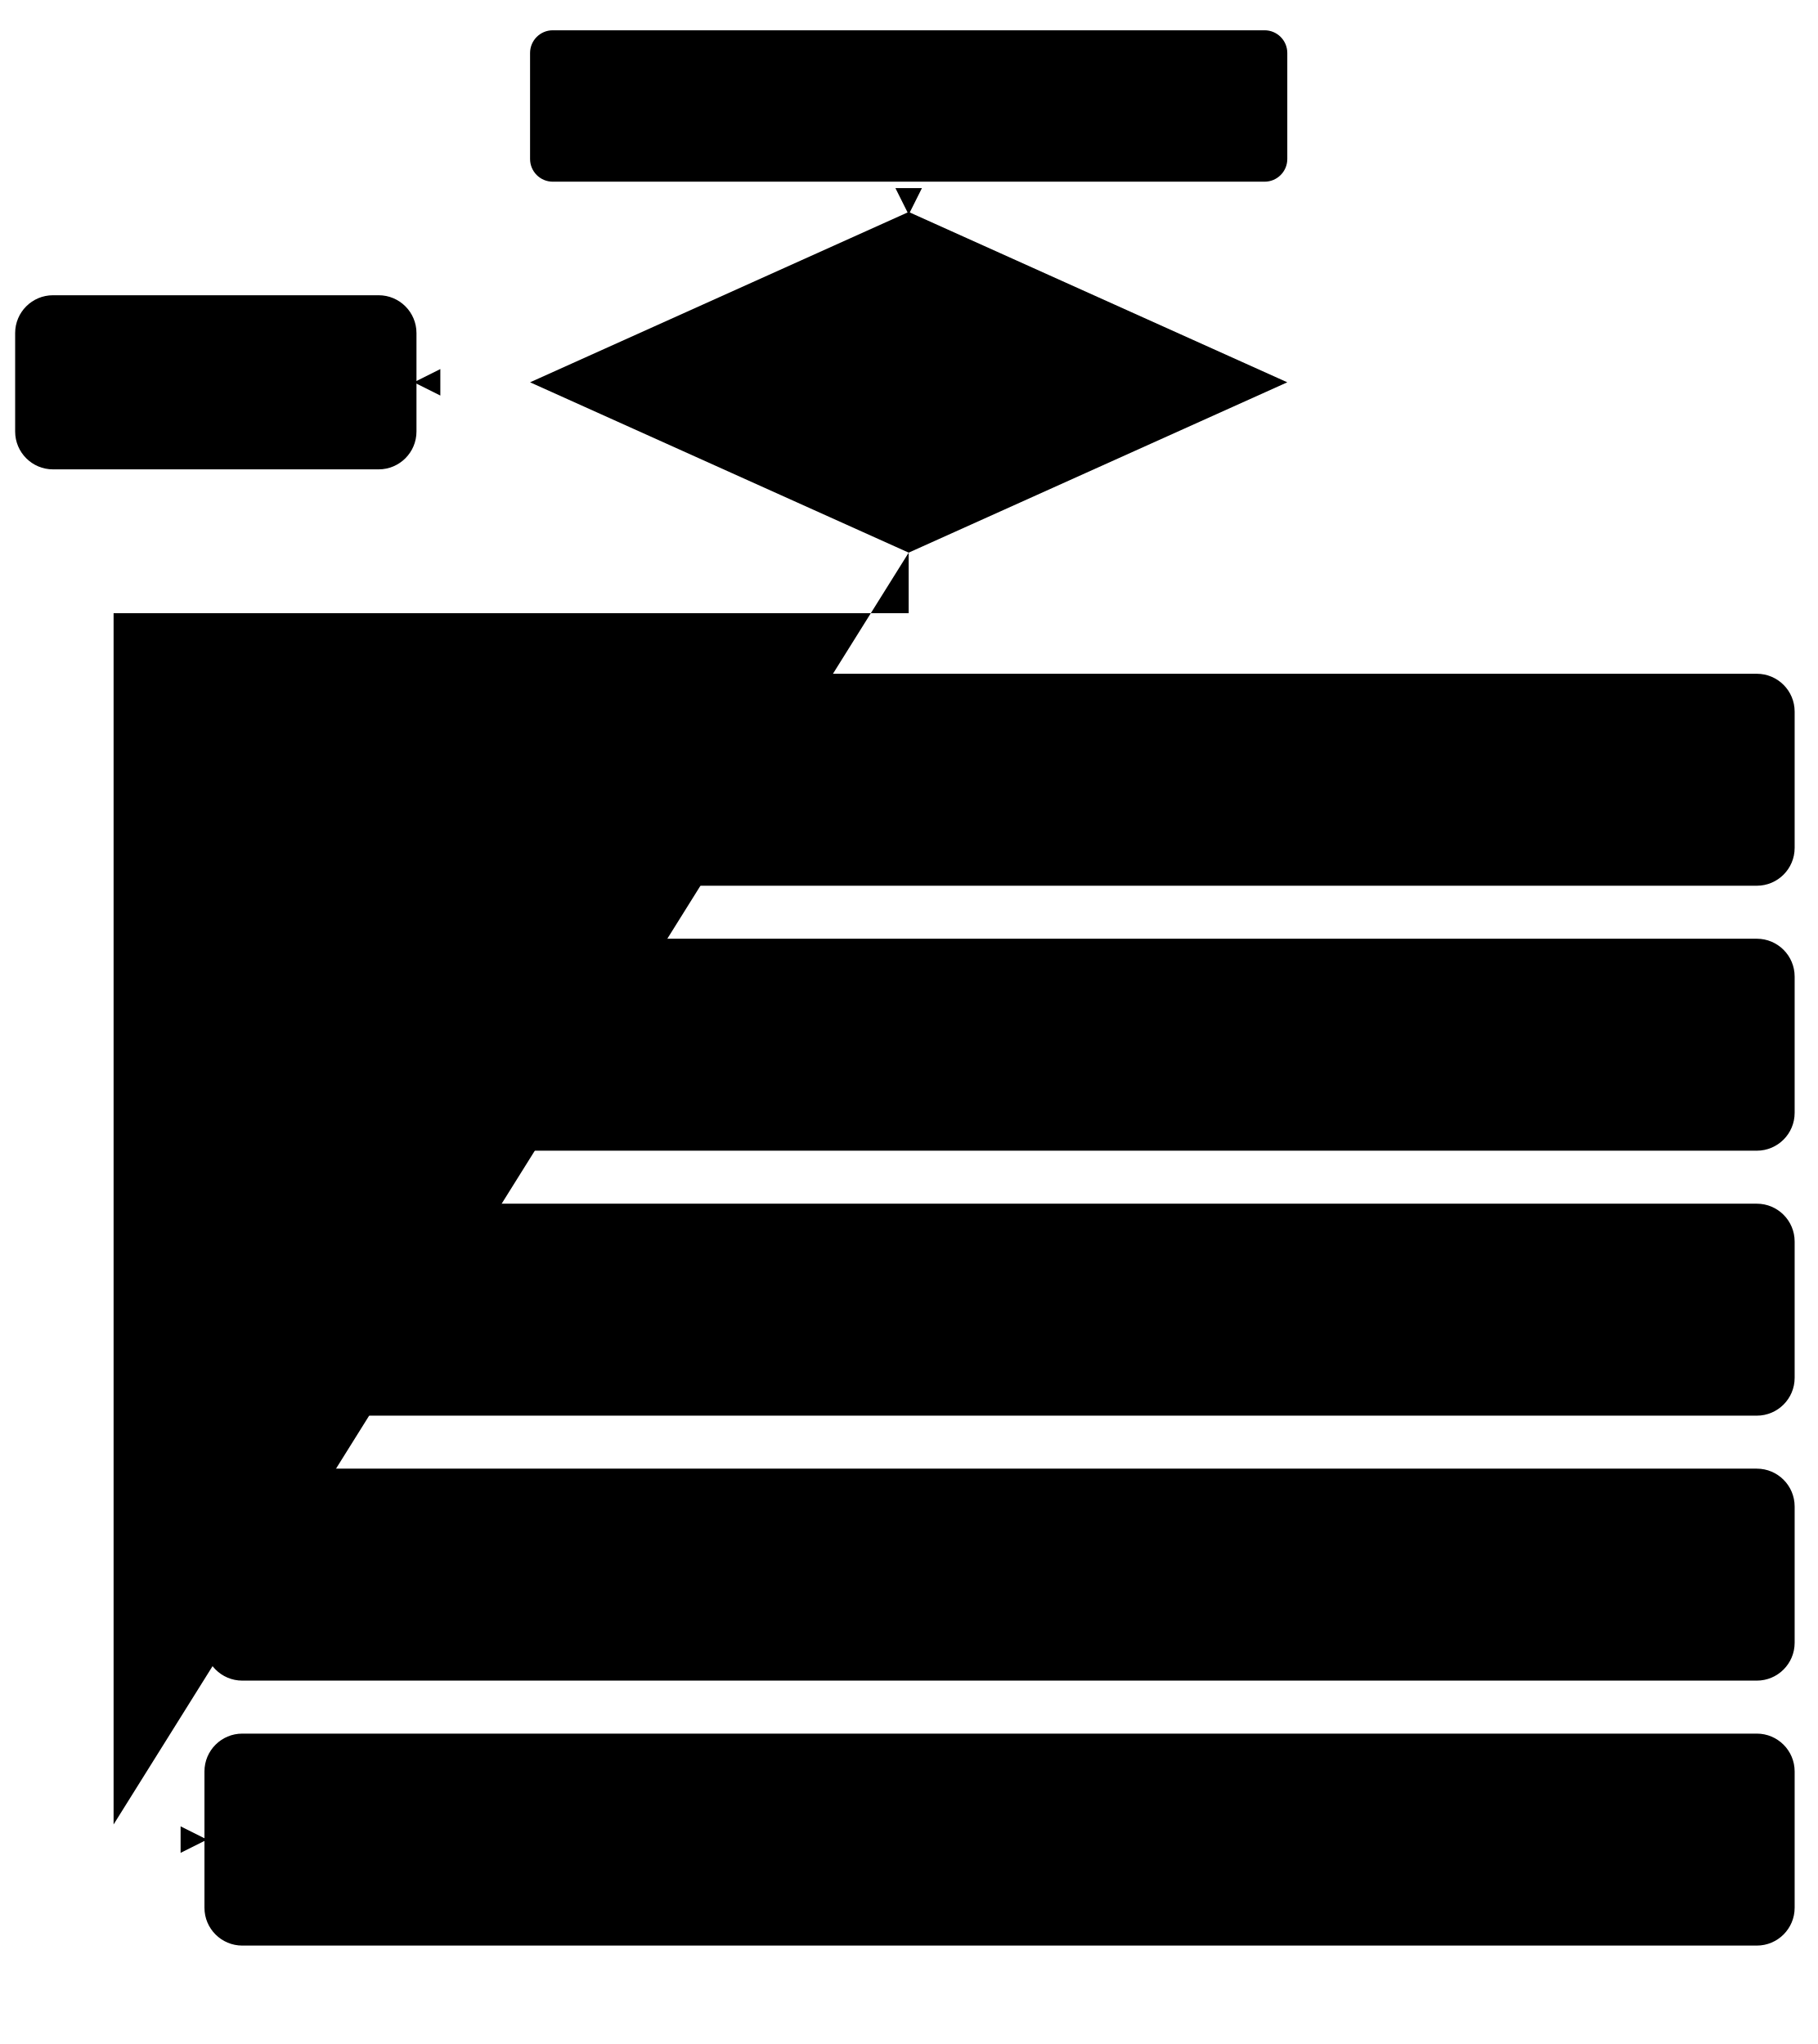
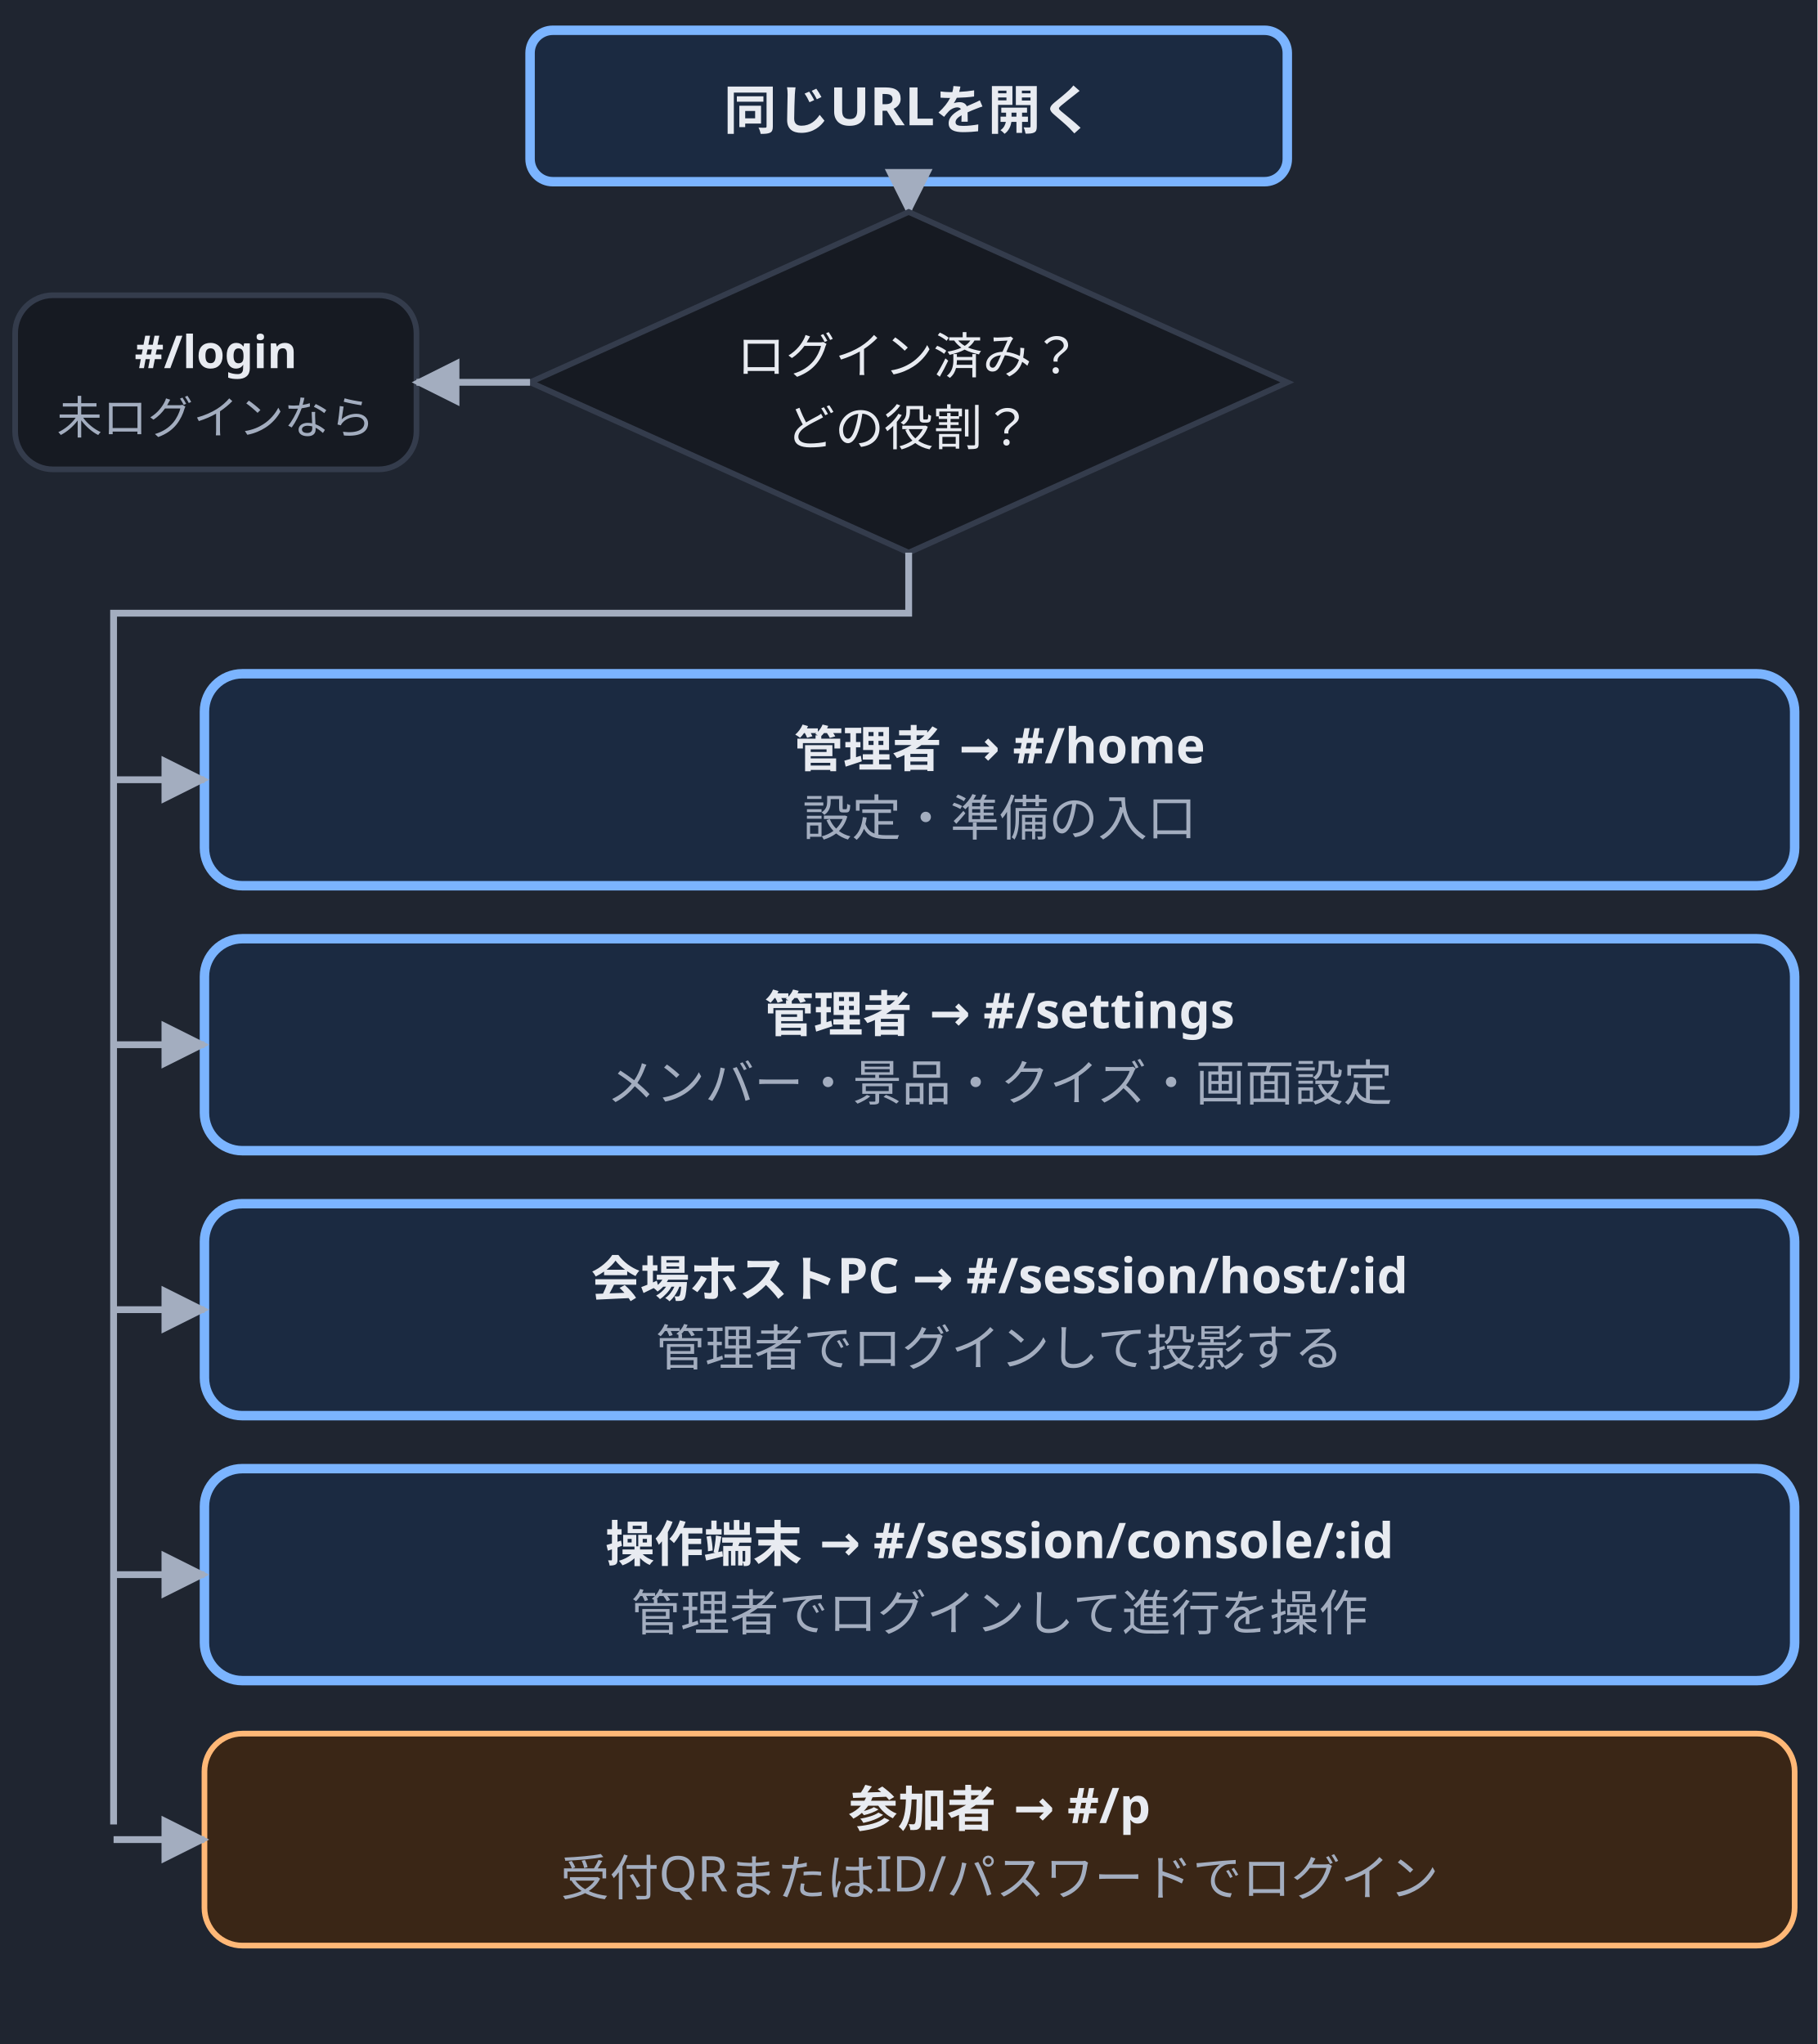
<svg xmlns="http://www.w3.org/2000/svg" viewBox="0 0 480 540" role="img" aria-label="役割ごとの着地先">
+   <style>
+ .bgr{fill:#1f2530}
+ .bx{fill:#161a22;stroke:#343c4c;stroke-width:1.5}
+ .bx.app{stroke:#7bb4ff;stroke-width:2.5;fill:#1b2a41}
+ .bx.gas{stroke:#7bb4ff;fill:#1b2a41}
+ .bx.cf{stroke:#ffb877;fill:#3a2616}
+ .bx.srv{stroke-width:3;stroke-dasharray:none}
+ .bx.ver{stroke:#e8ebf1;stroke-width:2.5}
+ .bx.lab{fill:#1f2530}
+ .nf{fill:none}
+ .fr{fill:none;stroke:#343c4c;stroke-width:1.5;stroke-dasharray:6 4}
+ .ln{fill:none;stroke:#a3adbf;stroke-width:1.8}.ln.ds{stroke-dasharray:5 4}
+ .ahp{fill:#a3adbf}
+ .tx{fill:#e8ebf1}.tx.b{font-weight:700}.tm{fill:#a3adbf}
+ .nm{fill:#7bb4ff}.nt{fill:#0b1220;font-weight:700}
+ text{font-family:"Hiragino Sans","Noto Sans JP","Yu Gothic",Meiryo,sans-serif}
+ </style>
+   <rect class="bgr" x="0" y="0" width="480" height="540" />
  <defs>
    <marker id="ah3" viewBox="0 0 10 10" refX="9" refY="5" markerWidth="7" markerHeight="7" orient="auto-start-reverse">
      <path d="M0,0 L10,5 L0,10 z" class="ahp" />
    </marker>
  </defs>
  <rect x="140" y="8" width="200" height="40" rx="6" class="bx app" />
  <text x="240" y="28.0" text-anchor="middle" dominant-baseline="central" class="tx b" font-size="14">同じURLを開く</text>
  <path d="M240,48 L240,56" class="ln" marker-end="url(#ah3)" />
  <polygon points="240,56 340,101 240,146 140,101" class="bx" />
  <text x="240" y="93" text-anchor="middle" dominant-baseline="central" class="tx" font-size="13">ログイン済み？</text>
  <text x="240" y="112" text-anchor="middle" dominant-baseline="central" class="tx" font-size="13">どの役割？</text>
  <rect x="4" y="78" width="106" height="46" rx="10" class="bx" />
  <text x="57" y="92.6" text-anchor="middle" dominant-baseline="central" class="tx b" font-size="12">#/login</text>
  <text x="57" y="109.4" text-anchor="middle" dominant-baseline="central" class="tm" font-size="12">未ログインなら</text>
  <path d="M140,101 L110,101" class="ln" marker-end="url(#ah3)" />
  <path d="M240,146 L240,162 L30,162 L30,482" class="ln" />
  <rect x="54" y="178" width="420" height="56" rx="10" class="bx app" />
  <text x="264" y="196.9" text-anchor="middle" dominant-baseline="central" class="tx b" font-size="13">管理者  →  #/home</text>
  <text x="264" y="215.1" text-anchor="middle" dominant-baseline="central" class="tm" font-size="13">設定・準備の入口</text>
  <path d="M30,206 L54,206" class="ln" marker-end="url(#ah3)" />
  <rect x="54" y="248" width="420" height="56" rx="10" class="bx app" />
  <text x="264" y="266.9" text-anchor="middle" dominant-baseline="central" class="tx b" font-size="13">管理者  →  #/settings</text>
  <text x="264" y="285.1" text-anchor="middle" dominant-baseline="central" class="tm" font-size="13">メンバー・景品・クイズ・画面設定</text>
  <path d="M30,276 L54,276" class="ln" marker-end="url(#ah3)" />
  <rect x="54" y="318" width="420" height="56" rx="10" class="bx app" />
  <text x="264" y="336.9" text-anchor="middle" dominant-baseline="central" class="tx b" font-size="13">会場ホストPC  →  #/session/host/:id</text>
  <text x="264" y="355.1" text-anchor="middle" dominant-baseline="central" class="tm" font-size="13">管理者でログインして投影する</text>
  <path d="M30,346 L54,346" class="ln" marker-end="url(#ah3)" />
  <rect x="54" y="388" width="420" height="56" rx="10" class="bx app" />
  <text x="264" y="406.9" text-anchor="middle" dominant-baseline="central" class="tx b" font-size="13">操作端末  →  #/session/console/:id</text>
  <text x="264" y="425.1" text-anchor="middle" dominant-baseline="central" class="tm" font-size="13">管理者でログインして進行を操作</text>
  <path d="M30,416 L54,416" class="ln" marker-end="url(#ah3)" />
  <rect x="54" y="458" width="420" height="56" rx="10" class="bx cf" />
  <text x="264" y="476.9" text-anchor="middle" dominant-baseline="central" class="tx b" font-size="13">参加者  →  #/p</text>
  <text x="264" y="495.1" text-anchor="middle" dominant-baseline="central" class="tm" font-size="13">受付QRまたはID/パスワードでログイン</text>
  <path d="M30,486 L54,486" class="ln" marker-end="url(#ah3)" />
</svg>
